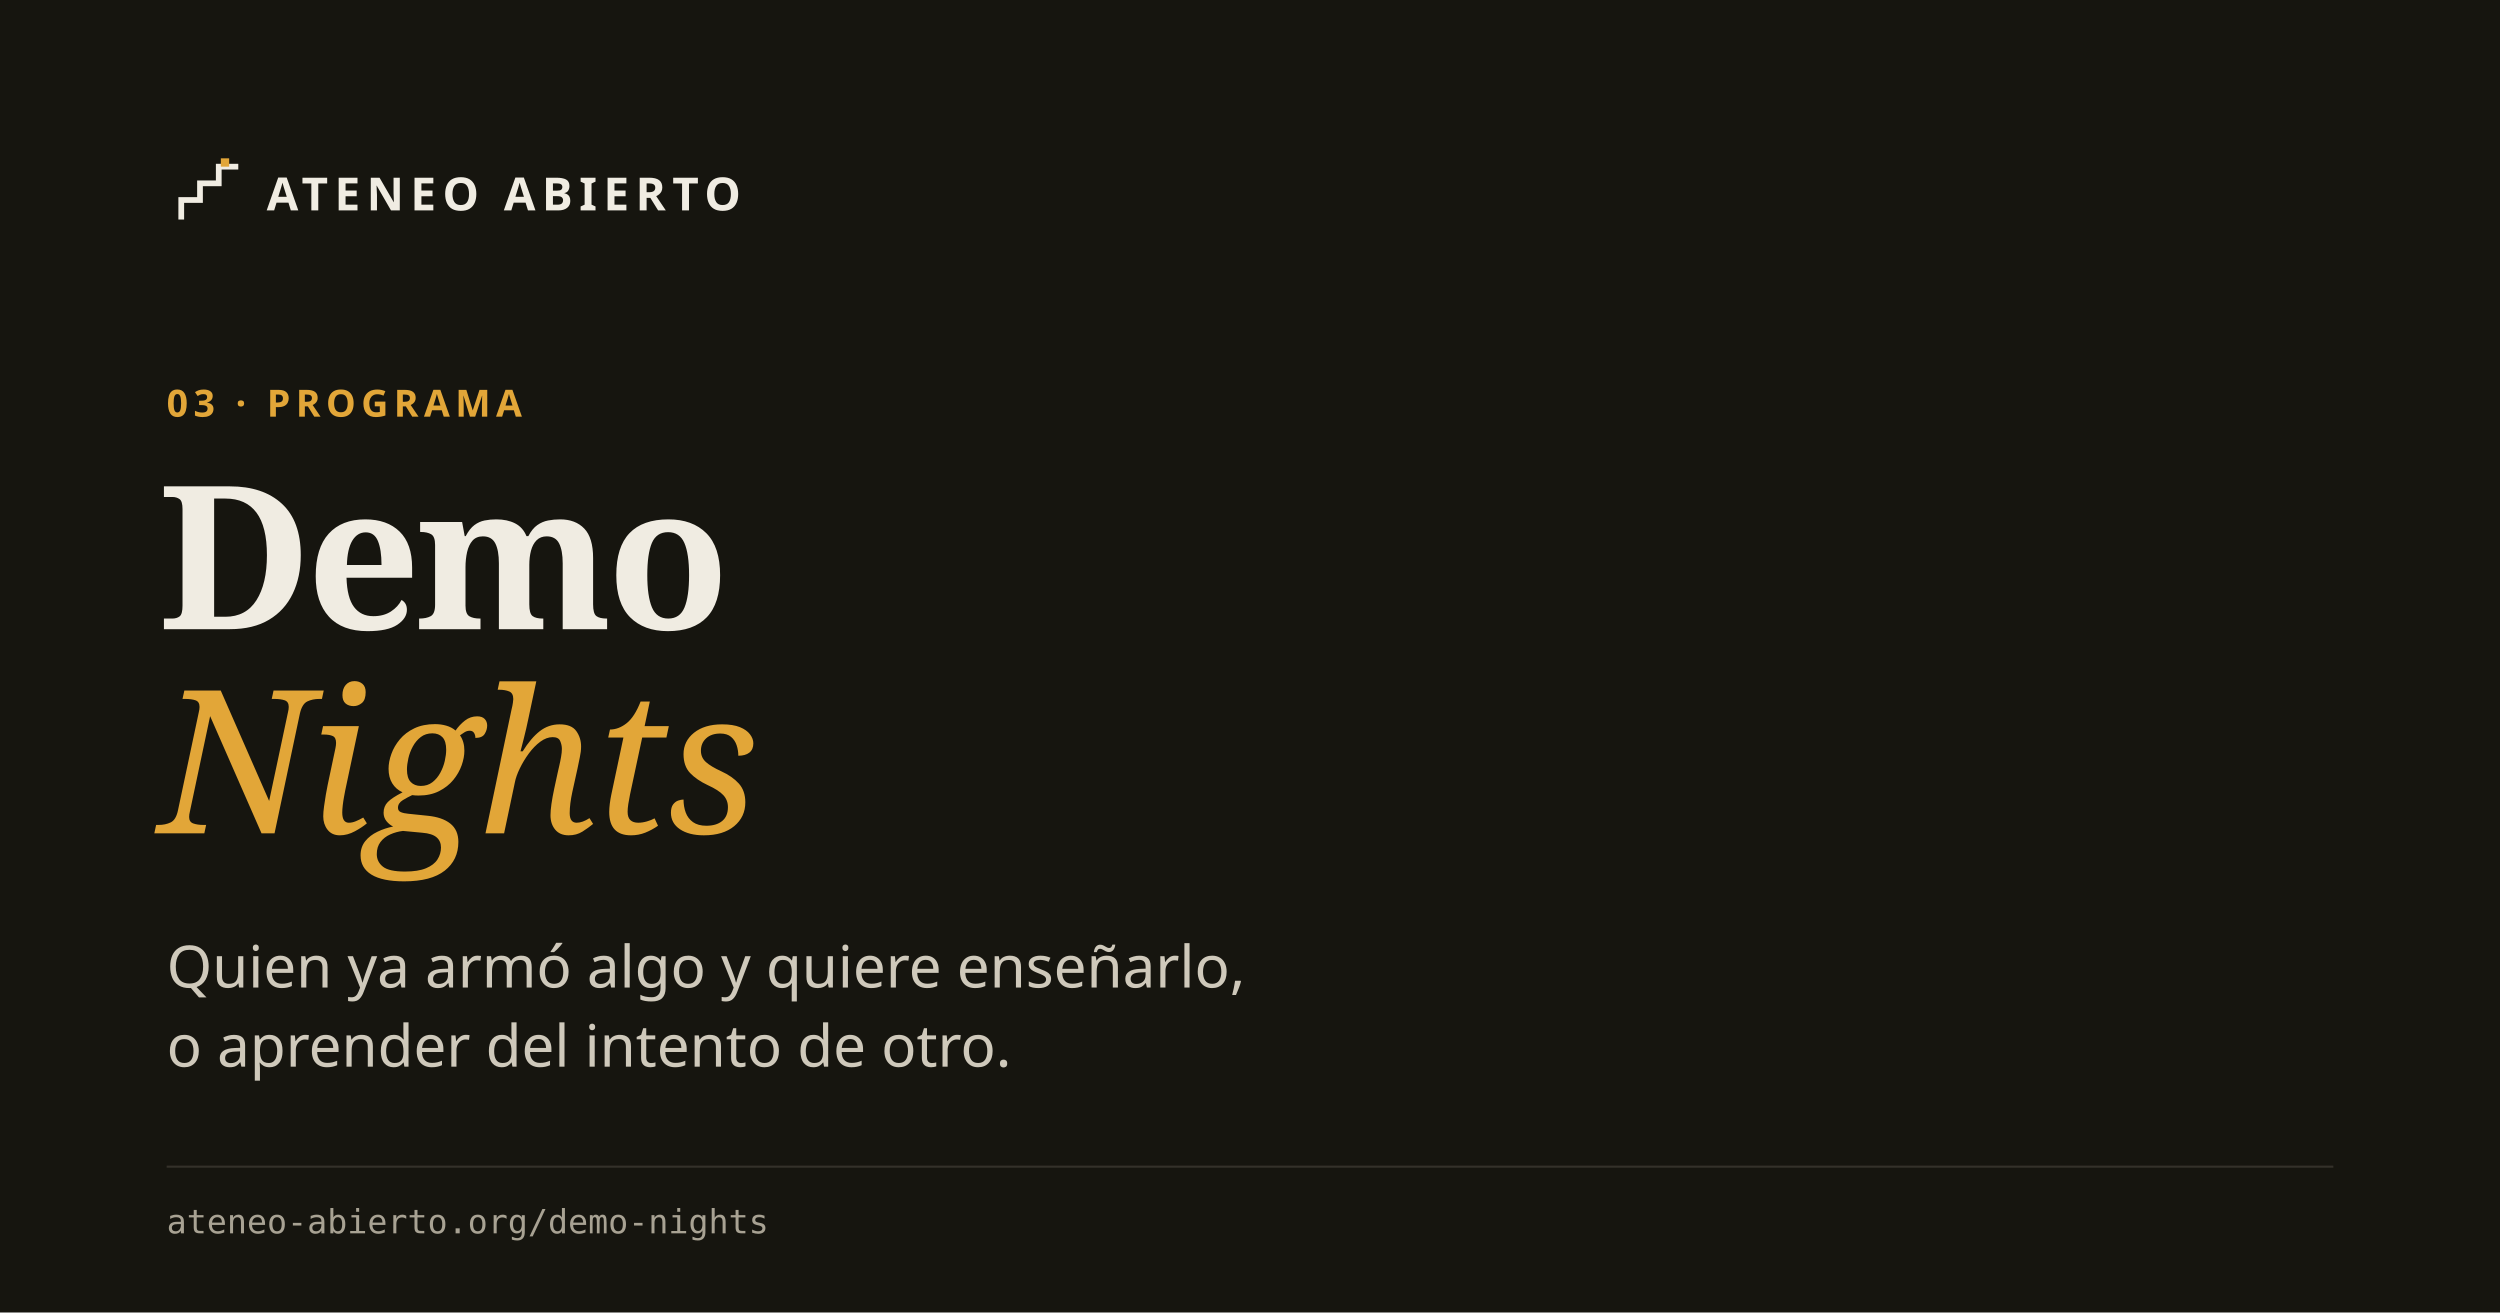
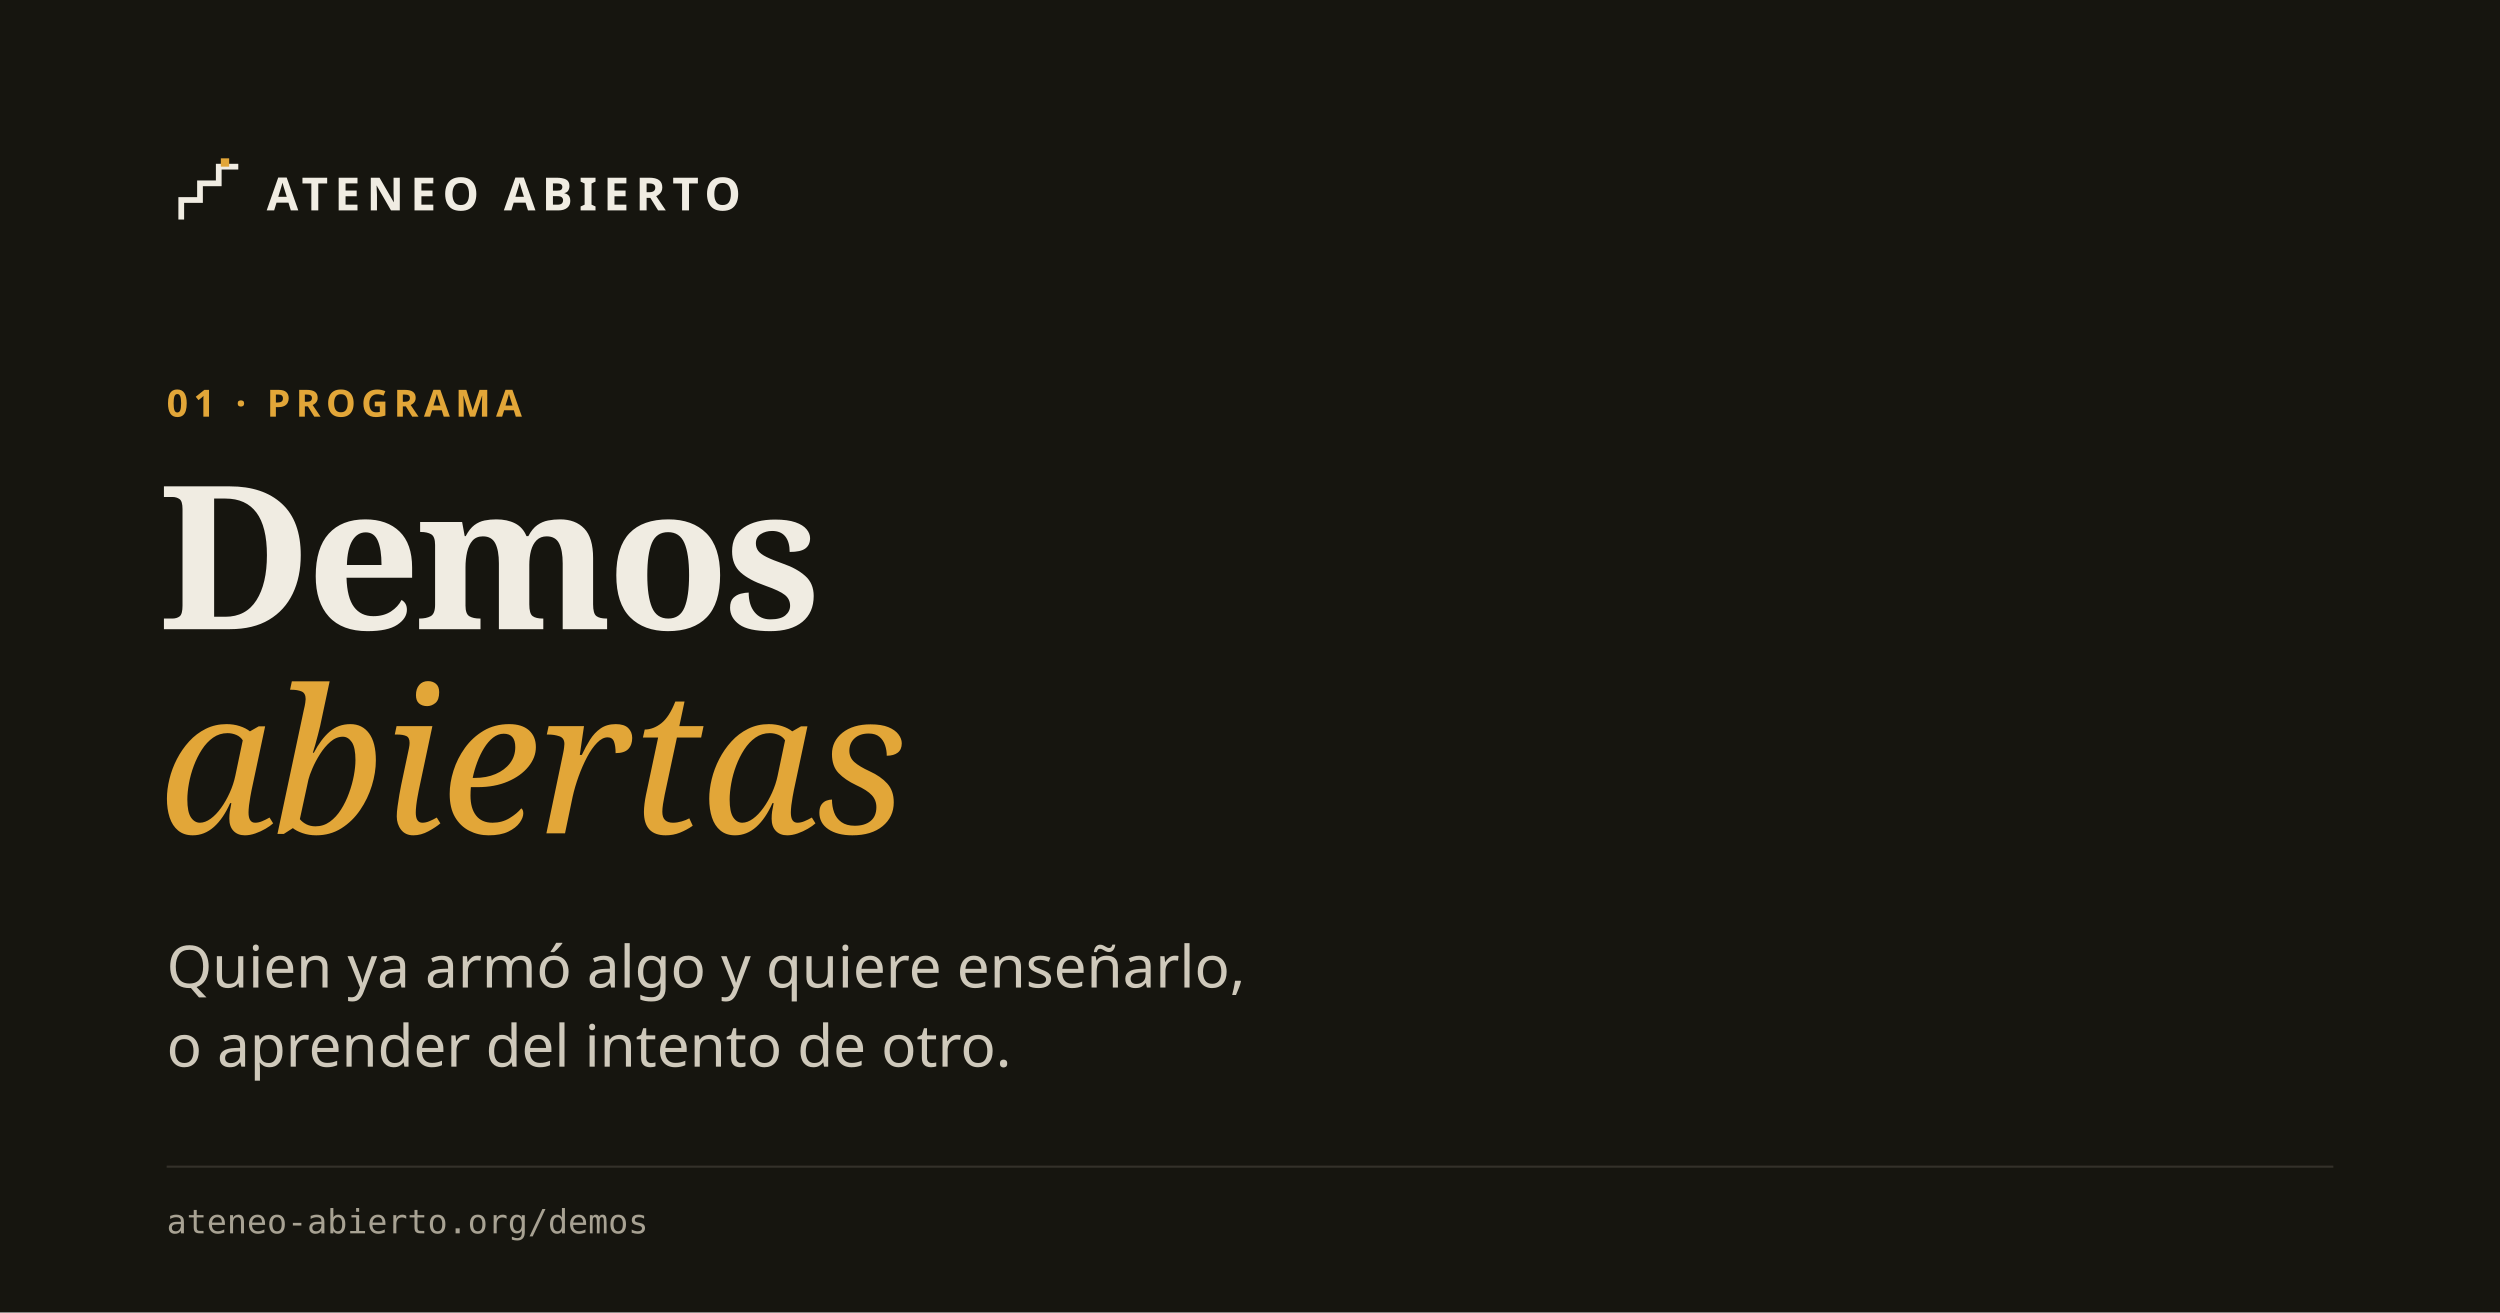
<svg xmlns="http://www.w3.org/2000/svg" width="1200" height="630" viewBox="0 0 1200 630" fill="none">
  <style>
    @font-face {
      font-family: "Figtree";
      font-style: normal;
      font-weight: 300 900;
      src: url("fonts/figtree-latin.woff2") format("woff2");
    }
    @font-face {
      font-family: "Fraunces";
      font-style: normal;
      font-weight: 400 700;
      src: url("fonts/fraunces-latin.woff2") format("woff2");
    }
    @font-face {
      font-family: "Fraunces";
      font-style: italic;
      font-weight: 400;
      src: url("fonts/fraunces-latin-italic.woff2") format("woff2");
    }
    .sans {
      font-family: "Figtree", "Avenir Next", "Segoe UI", ui-sans-serif, system-ui, sans-serif;
    }
    .serif {
      font-family: "Fraunces", "Iowan Old Style", Georgia, serif;
      font-weight: 560;
      font-variation-settings: "opsz" 144;
    }
    .serif-em {
      font-family: "Fraunces", "Iowan Old Style", Georgia, serif;
      font-style: italic;
      font-weight: 400;
      font-variation-settings: "opsz" 144;
    }
    .mono {
      font-family: ui-monospace, "SFMono-Regular", Menlo, Consolas, monospace;
    }
  </style>
  <rect width="1200" height="630" fill="#16150f" />
  <g transform="translate(80, 70) scale(0.5)">
    <path d="M14 68 L14 52 L32 52 L32 36 L50 36 L50 20 L66 20" stroke="#f0ece2" stroke-width="5.5" fill="none" stroke-linecap="square" stroke-linejoin="miter" />
    <rect x="52" y="12" width="8" height="8" fill="#e2a638" />
  </g>
  <text class="sans" x="128" y="101" font-size="22" font-weight="600" fill="#f0ece2" letter-spacing="3.1">ATENEO ABIERTO</text>
-   <text class="sans" x="80" y="200" font-size="18" font-weight="600" fill="#e2a638" letter-spacing="2.6">03 · PROGRAMA</text>
-   <text class="serif" x="76" y="302" font-size="96" fill="#f0ece2" letter-spacing="-2.6">Demo</text>
-   <text class="serif-em" x="76" y="400" font-size="96" fill="#e2a638" letter-spacing="-1">Nights</text>
+   <text class="sans" x="80" y="200" font-size="18" font-weight="600" fill="#e2a638" letter-spacing="2.6">01 · PROGRAMA</text>
+   <text class="serif" x="76" y="302" font-size="96" fill="#f0ece2" letter-spacing="-2.6">Demos</text>
+   <text class="serif-em" x="76" y="400" font-size="96" fill="#e2a638" letter-spacing="-1">abiertas</text>
  <text class="sans" x="80" y="474" font-size="28" fill="#cfc9bb">Quien ya armó algo y quiere enseñarlo,</text>
  <text class="sans" x="80" y="512" font-size="28" fill="#cfc9bb">o aprender del intento de otro.</text>
  <line x1="80" y1="560" x2="1120" y2="560" stroke="#34312a" stroke-width="1" />
-   <text class="mono" x="80" y="592" font-size="16" fill="#a8a293">ateneo-abierto.org/demo-nights</text>
+   <text class="mono" x="80" y="592" font-size="16" fill="#a8a293">ateneo-abierto.org/demos</text>
</svg>
